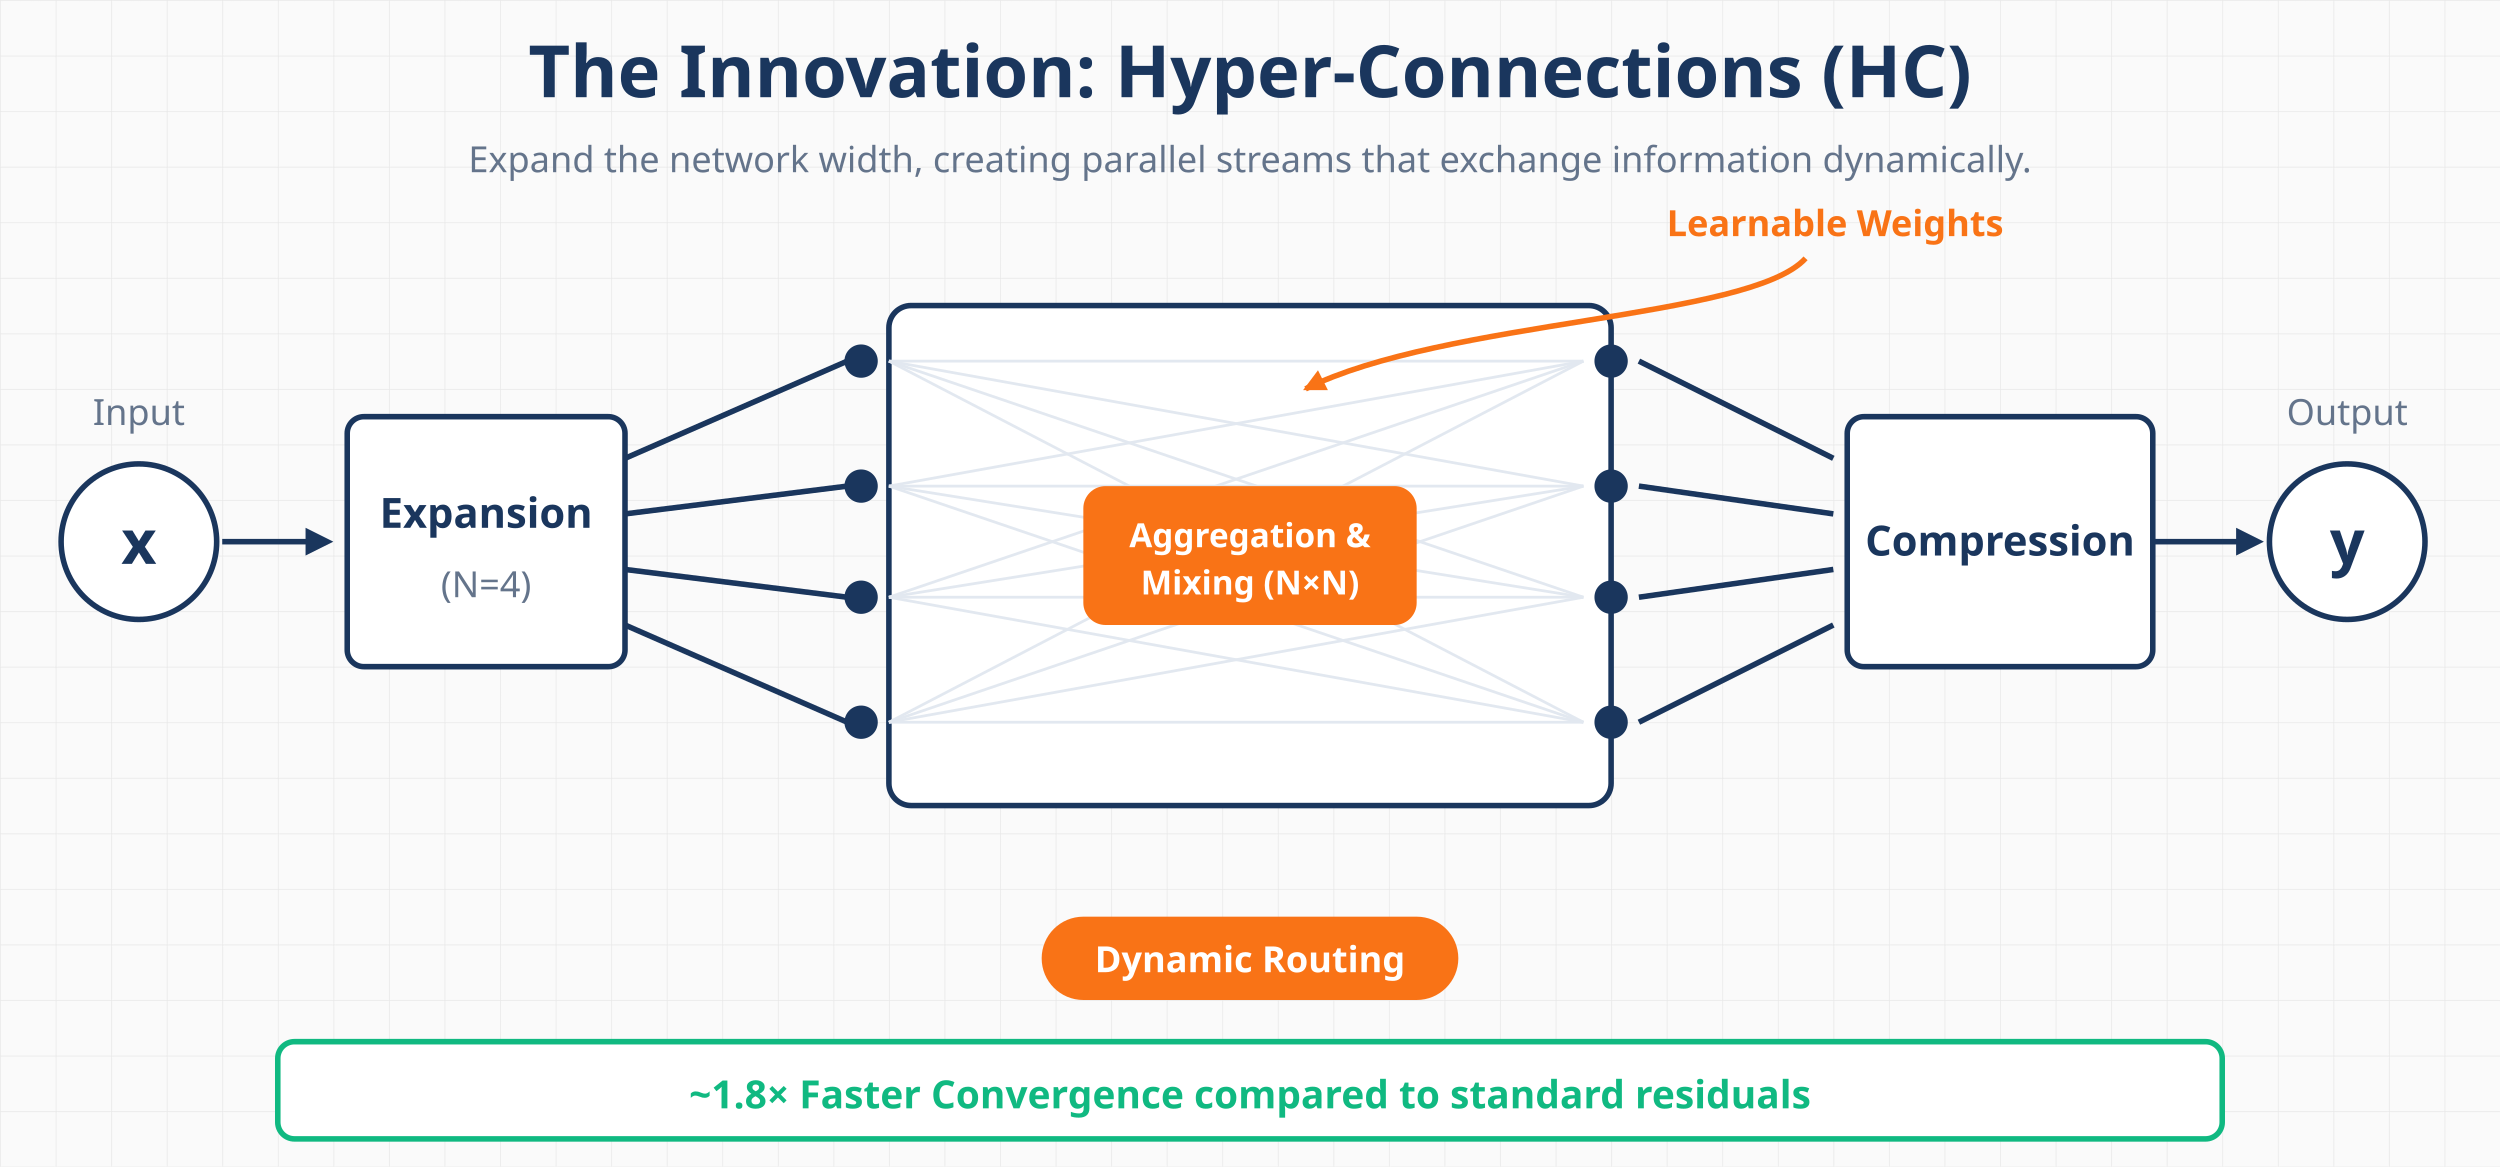
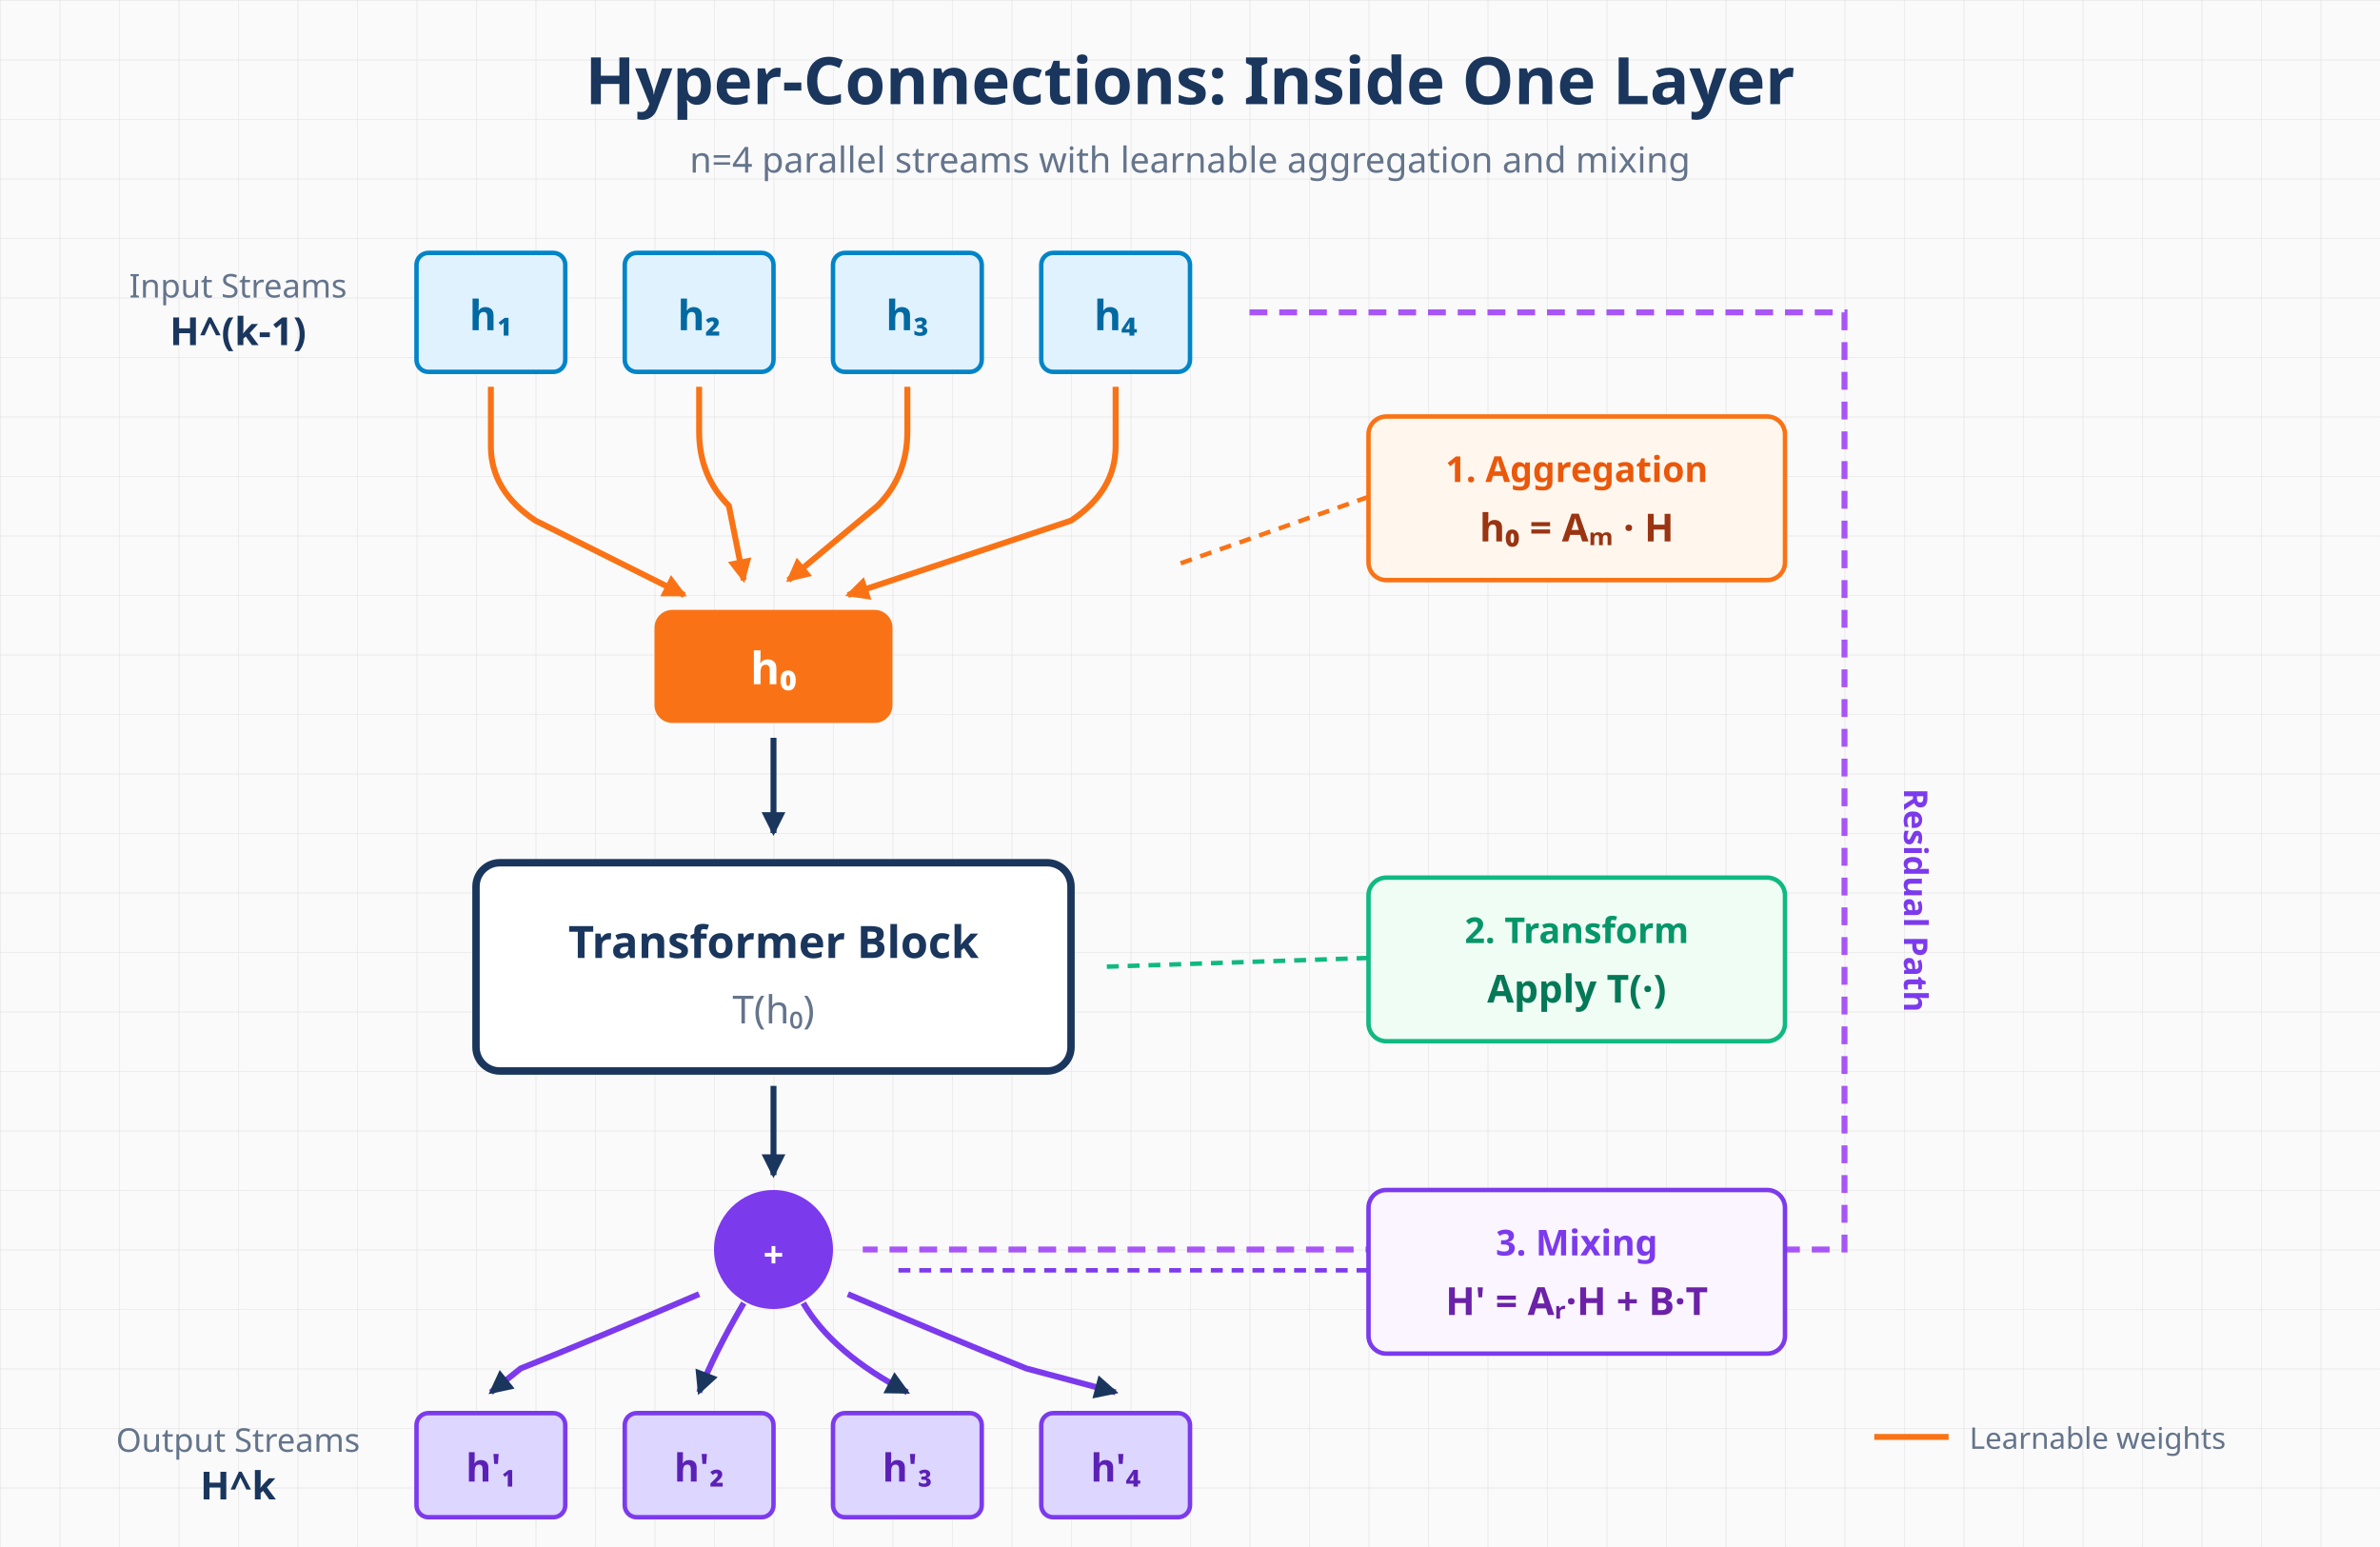
- <svg xmlns="http://www.w3.org/2000/svg" viewBox="0 0 900 420">
+ <svg xmlns="http://www.w3.org/2000/svg" viewBox="0 0 800 520">
  <defs>
    <pattern id="grid" width="20" height="20" patternUnits="userSpaceOnUse">
      <path d="M 20 0 L 0 0 0 20" fill="none" stroke="#e8e8e8" stroke-width="0.5" />
    </pattern>
-     <marker id="orangeArrow" markerWidth="8" markerHeight="8" refX="7" refY="4" orient="auto" markerUnits="userSpaceOnUse">
+     <marker id="arrowDark" markerWidth="8" markerHeight="8" refX="7" refY="4" orient="auto" markerUnits="userSpaceOnUse">
+       <path d="M 0 0 L 8 4 L 0 8 z" fill="#1a365d" />
+     </marker>
+     <marker id="arrowOrange" markerWidth="8" markerHeight="8" refX="7" refY="4" orient="auto" markerUnits="userSpaceOnUse">
      <path d="M 0 0 L 8 4 L 0 8 z" fill="#f97316" />
    </marker>
+     <linearGradient id="streamGrad" x1="0%" y1="0%" x2="0%" y2="100%">
+       <stop offset="0%" style="stop-color:#3b82f6;stop-opacity:0.8" />
+       <stop offset="100%" style="stop-color:#1d4ed8;stop-opacity:0.8" />
+     </linearGradient>
  </defs>
-   <rect width="900" height="420" fill="#fafafa" />
-   <rect width="900" height="420" fill="url(#grid)" />
-   <text x="450" y="35" text-anchor="middle" fill="#1a365d" font-family="system-ui" font-size="26" font-weight="700">The Innovation: Hyper-Connections (HC)</text>
-   <text x="450" y="62" text-anchor="middle" fill="#64748b" font-family="system-ui" font-size="13">Expand the network width, creating parallel streams that exchange information dynamically.</text>
-   <g transform="translate(50, 195)">
-     <circle cx="0" cy="0" r="28" fill="white" stroke="#1a365d" stroke-width="2" />
-     <text x="0" y="8" text-anchor="middle" fill="#1a365d" font-family="system-ui" font-size="22" font-weight="600">x</text>
-     <text x="0" y="-42" text-anchor="middle" fill="#64748b" font-family="system-ui" font-size="13">Input</text>
+   <rect width="800" height="520" fill="#fafafa" />
+   <rect width="800" height="520" fill="url(#grid)" />
+   <text x="400" y="35" text-anchor="middle" fill="#1a365d" font-family="system-ui" font-size="22" font-weight="700">Hyper-Connections: Inside One Layer</text>
+   <text x="400" y="58" text-anchor="middle" fill="#64748b" font-family="system-ui" font-size="12">n=4 parallel streams with learnable aggregation and mixing</text>
+   <text x="80" y="100" text-anchor="middle" fill="#64748b" font-family="system-ui" font-size="11">Input Streams</text>
+   <text x="80" y="116" text-anchor="middle" fill="#1a365d" font-family="system-ui" font-size="13" font-weight="600">H^(k-1)</text>
+   <g transform="translate(140, 85)">
+     <rect x="0" y="0" width="50" height="40" rx="4" fill="#e0f2fe" stroke="#0284c7" stroke-width="1.5" />
+     <text x="25" y="26" text-anchor="middle" fill="#0369a1" font-family="system-ui" font-size="14" font-weight="600">h₁</text>
  </g>
-   <line x1="80" y1="195" x2="115" y2="195" stroke="#1a365d" stroke-width="2" />
-   <polygon points="120,195 110,190 110,200" fill="#1a365d" />
-   <rect x="125" y="150" width="100" height="90" rx="6" fill="white" stroke="#1a365d" stroke-width="2" />
-   <text x="175" y="190" text-anchor="middle" fill="#1a365d" font-family="system-ui" font-size="15" font-weight="600">Expansion</text>
-   <text x="175" y="215" text-anchor="middle" fill="#64748b" font-family="system-ui" font-size="13">(N=4)</text>
-   <line x1="225" y1="165" x2="305" y2="130" stroke="#1a365d" stroke-width="2" />
-   <line x1="225" y1="185" x2="305" y2="175" stroke="#1a365d" stroke-width="2" />
-   <line x1="225" y1="205" x2="305" y2="215" stroke="#1a365d" stroke-width="2" />
-   <line x1="225" y1="225" x2="305" y2="260" stroke="#1a365d" stroke-width="2" />
-   <circle cx="310" cy="130" r="6" fill="#1a365d" />
-   <circle cx="310" cy="175" r="6" fill="#1a365d" />
-   <circle cx="310" cy="215" r="6" fill="#1a365d" />
-   <circle cx="310" cy="260" r="6" fill="#1a365d" />
-   <rect x="320" y="110" width="260" height="180" rx="8" fill="white" stroke="#1a365d" stroke-width="2" />
-   <g stroke="#e2e8f0" stroke-width="1">
-     <line x1="320" y1="130" x2="570" y2="130" />
-     <line x1="320" y1="130" x2="570" y2="175" />
-     <line x1="320" y1="130" x2="570" y2="215" />
-     <line x1="320" y1="130" x2="570" y2="260" />
-     <line x1="320" y1="175" x2="570" y2="130" />
-     <line x1="320" y1="175" x2="570" y2="175" />
-     <line x1="320" y1="175" x2="570" y2="215" />
-     <line x1="320" y1="175" x2="570" y2="260" />
-     <line x1="320" y1="215" x2="570" y2="130" />
-     <line x1="320" y1="215" x2="570" y2="175" />
-     <line x1="320" y1="215" x2="570" y2="215" />
-     <line x1="320" y1="215" x2="570" y2="260" />
-     <line x1="320" y1="260" x2="570" y2="130" />
-     <line x1="320" y1="260" x2="570" y2="175" />
-     <line x1="320" y1="260" x2="570" y2="215" />
-     <line x1="320" y1="260" x2="570" y2="260" />
+   <g transform="translate(210, 85)">
+     <rect x="0" y="0" width="50" height="40" rx="4" fill="#e0f2fe" stroke="#0284c7" stroke-width="1.5" />
+     <text x="25" y="26" text-anchor="middle" fill="#0369a1" font-family="system-ui" font-size="14" font-weight="600">h₂</text>
  </g>
-   <rect x="390" y="175" width="120" height="50" rx="8" fill="#f97316" />
-   <text x="450" y="197" text-anchor="middle" fill="white" font-family="system-ui" font-size="12" font-weight="600">Aggregation &amp;</text>
-   <text x="450" y="214" text-anchor="middle" fill="white" font-family="system-ui" font-size="12" font-weight="600">Mixing (N×N)</text>
-   <circle cx="580" cy="130" r="6" fill="#1a365d" />
-   <circle cx="580" cy="175" r="6" fill="#1a365d" />
-   <circle cx="580" cy="215" r="6" fill="#1a365d" />
-   <circle cx="580" cy="260" r="6" fill="#1a365d" />
-   <line x1="590" y1="130" x2="660" y2="165" stroke="#1a365d" stroke-width="2" />
-   <line x1="590" y1="175" x2="660" y2="185" stroke="#1a365d" stroke-width="2" />
-   <line x1="590" y1="215" x2="660" y2="205" stroke="#1a365d" stroke-width="2" />
-   <line x1="590" y1="260" x2="660" y2="225" stroke="#1a365d" stroke-width="2" />
-   <rect x="665" y="150" width="110" height="90" rx="6" fill="white" stroke="#1a365d" stroke-width="2" />
-   <text x="720" y="200" text-anchor="middle" fill="#1a365d" font-family="system-ui" font-size="15" font-weight="600">Compression</text>
-   <line x1="775" y1="195" x2="810" y2="195" stroke="#1a365d" stroke-width="2" />
-   <polygon points="815,195 805,190 805,200" fill="#1a365d" />
-   <g transform="translate(845, 195)">
-     <circle cx="0" cy="0" r="28" fill="white" stroke="#1a365d" stroke-width="2" />
-     <text x="0" y="8" text-anchor="middle" fill="#1a365d" font-family="system-ui" font-size="22" font-weight="600">y</text>
-     <text x="0" y="-42" text-anchor="middle" fill="#64748b" font-family="system-ui" font-size="13">Output</text>
+   <g transform="translate(280, 85)">
+     <rect x="0" y="0" width="50" height="40" rx="4" fill="#e0f2fe" stroke="#0284c7" stroke-width="1.5" />
+     <text x="25" y="26" text-anchor="middle" fill="#0369a1" font-family="system-ui" font-size="14" font-weight="600">h₃</text>
  </g>
-   <g transform="translate(450, 330)">
-     <rect x="-75" y="0" width="150" height="30" rx="15" fill="#f97316" />
-     <text x="0" y="20" text-anchor="middle" fill="white" font-family="system-ui" font-size="13" font-weight="600">Dynamic Routing</text>
+   <g transform="translate(350, 85)">
+     <rect x="0" y="0" width="50" height="40" rx="4" fill="#e0f2fe" stroke="#0284c7" stroke-width="1.5" />
+     <text x="25" y="26" text-anchor="middle" fill="#0369a1" font-family="system-ui" font-size="14" font-weight="600">h₄</text>
  </g>
-   <g transform="translate(600, 85)">
-     <text x="0" y="0" text-anchor="start" fill="#f97316" font-family="system-ui" font-size="13" font-weight="600">Learnable Weights</text>
-     <path d="M 50 8 C 30 30, -80 30, -130 55" fill="none" stroke="#f97316" stroke-width="2" marker-end="url(#orangeArrow)" />
+   <g stroke="#f97316" stroke-width="2" fill="none">
+     <path d="M 165 130 L 165 150 Q 165 165 180 175 L 230 200" marker-end="url(#arrowOrange)" />
+     <path d="M 235 130 L 235 145 Q 235 160 245 170 L 250 195" marker-end="url(#arrowOrange)" />
+     <path d="M 305 130 L 305 145 Q 305 160 295 170 L 265 195" marker-end="url(#arrowOrange)" />
+     <path d="M 375 130 L 375 150 Q 375 165 360 175 L 285 200" marker-end="url(#arrowOrange)" />
  </g>
-   <rect x="100" y="375" width="700" height="35" rx="6" fill="white" stroke="#10b981" stroke-width="2" />
-   <text x="450" y="399" text-anchor="middle" fill="#10b981" font-family="system-ui" font-size="14" font-weight="600">~1.8× Faster Convergence compared to standard residuals</text>
+   <g transform="translate(460, 140)">
+     <rect x="0" y="0" width="140" height="55" rx="6" fill="#fff7ed" stroke="#f97316" stroke-width="1.5" />
+     <text x="70" y="22" text-anchor="middle" fill="#ea580c" font-family="system-ui" font-size="12" font-weight="700">1. Aggregation</text>
+     <text x="70" y="42" text-anchor="middle" fill="#9a3412" font-family="system-ui" font-size="13" font-weight="600">h₀ = Aₘ · H</text>
+   </g>
+   <path d="M 460 167 L 395 190" stroke="#f97316" stroke-width="1.5" stroke-dasharray="4,3" />
+   <g transform="translate(220, 205)">
+     <rect x="0" y="0" width="80" height="38" rx="6" fill="#f97316" />
+     <text x="40" y="25" text-anchor="middle" fill="white" font-family="system-ui" font-size="15" font-weight="600">h₀</text>
+   </g>
+   <line x1="260" y1="248" x2="260" y2="280" stroke="#1a365d" stroke-width="2" marker-end="url(#arrowDark)" />
+   <g transform="translate(160, 290)">
+     <rect x="0" y="0" width="200" height="70" rx="8" fill="white" stroke="#1a365d" stroke-width="2.5" />
+     <text x="100" y="32" text-anchor="middle" fill="#1a365d" font-family="system-ui" font-size="15" font-weight="700">Transformer Block</text>
+     <text x="100" y="54" text-anchor="middle" fill="#64748b" font-family="system-ui" font-size="13">T(h₀)</text>
+   </g>
+   <g transform="translate(460, 295)">
+     <rect x="0" y="0" width="140" height="55" rx="6" fill="#f0fdf4" stroke="#10b981" stroke-width="1.5" />
+     <text x="70" y="22" text-anchor="middle" fill="#059669" font-family="system-ui" font-size="12" font-weight="700">2. Transform</text>
+     <text x="70" y="42" text-anchor="middle" fill="#047857" font-family="system-ui" font-size="13" font-weight="600">Apply T(·)</text>
+   </g>
+   <path d="M 460 322 L 370 325" stroke="#10b981" stroke-width="1.5" stroke-dasharray="4,3" />
+   <line x1="260" y1="365" x2="260" y2="395" stroke="#1a365d" stroke-width="2" marker-end="url(#arrowDark)" />
+   <g transform="translate(205, 400)">
+     <circle cx="55" cy="20" r="20" fill="#7c3aed" />
+     <text x="55" y="26" text-anchor="middle" fill="white" font-family="system-ui" font-size="12" font-weight="700">+</text>
+   </g>
+   <g stroke="#a855f7" stroke-width="2" fill="none" stroke-dasharray="6,4">
+     <path d="M 420 105 L 620 105 L 620 420 L 290 420" />
+   </g>
+   <text x="640" y="265" text-anchor="start" fill="#7c3aed" font-family="system-ui" font-size="11" font-weight="600" transform="rotate(90, 640, 265)">Residual Path</text>
+   <g stroke="#7c3aed" stroke-width="2" fill="none">
+     <path d="M 235 435 Q 200 450 175 460 L 165 468" marker-end="url(#arrowDark)" />
+     <path d="M 250 438 Q 240 455 235 468" marker-end="url(#arrowDark)" />
+     <path d="M 270 438 Q 280 455 305 468" marker-end="url(#arrowDark)" />
+     <path d="M 285 435 Q 320 450 345 460 L 375 468" marker-end="url(#arrowDark)" />
+   </g>
+   <g transform="translate(460, 400)">
+     <rect x="0" y="0" width="140" height="55" rx="6" fill="#faf5ff" stroke="#7c3aed" stroke-width="1.5" />
+     <text x="70" y="22" text-anchor="middle" fill="#7c3aed" font-family="system-ui" font-size="12" font-weight="700">3. Mixing</text>
+     <text x="70" y="42" text-anchor="middle" fill="#6b21a8" font-family="system-ui" font-size="13" font-weight="600">H' = Aᵣ·H + B·T</text>
+   </g>
+   <path d="M 460 427 L 300 427" stroke="#7c3aed" stroke-width="1.5" stroke-dasharray="4,3" />
+   <g transform="translate(140, 475)">
+     <rect x="0" y="0" width="50" height="35" rx="4" fill="#ddd6fe" stroke="#7c3aed" stroke-width="1.5" />
+     <text x="25" y="23" text-anchor="middle" fill="#5b21b6" font-family="system-ui" font-size="13" font-weight="600">h'₁</text>
+   </g>
+   <g transform="translate(210, 475)">
+     <rect x="0" y="0" width="50" height="35" rx="4" fill="#ddd6fe" stroke="#7c3aed" stroke-width="1.5" />
+     <text x="25" y="23" text-anchor="middle" fill="#5b21b6" font-family="system-ui" font-size="13" font-weight="600">h'₂</text>
+   </g>
+   <g transform="translate(280, 475)">
+     <rect x="0" y="0" width="50" height="35" rx="4" fill="#ddd6fe" stroke="#7c3aed" stroke-width="1.5" />
+     <text x="25" y="23" text-anchor="middle" fill="#5b21b6" font-family="system-ui" font-size="13" font-weight="600">h'₃</text>
+   </g>
+   <g transform="translate(350, 475)">
+     <rect x="0" y="0" width="50" height="35" rx="4" fill="#ddd6fe" stroke="#7c3aed" stroke-width="1.5" />
+     <text x="25" y="23" text-anchor="middle" fill="#5b21b6" font-family="system-ui" font-size="13" font-weight="600">h'₄</text>
+   </g>
+   <text x="80" y="488" text-anchor="middle" fill="#64748b" font-family="system-ui" font-size="11">Output Streams</text>
+   <text x="80" y="504" text-anchor="middle" fill="#1a365d" font-family="system-ui" font-size="13" font-weight="600">H^k</text>
+   <g transform="translate(630, 475)">
+     <line x1="0" y1="8" x2="25" y2="8" stroke="#f97316" stroke-width="2" />
+     <text x="32" y="12" fill="#64748b" font-family="system-ui" font-size="10">Learnable weights</text>
+   </g>
</svg>
